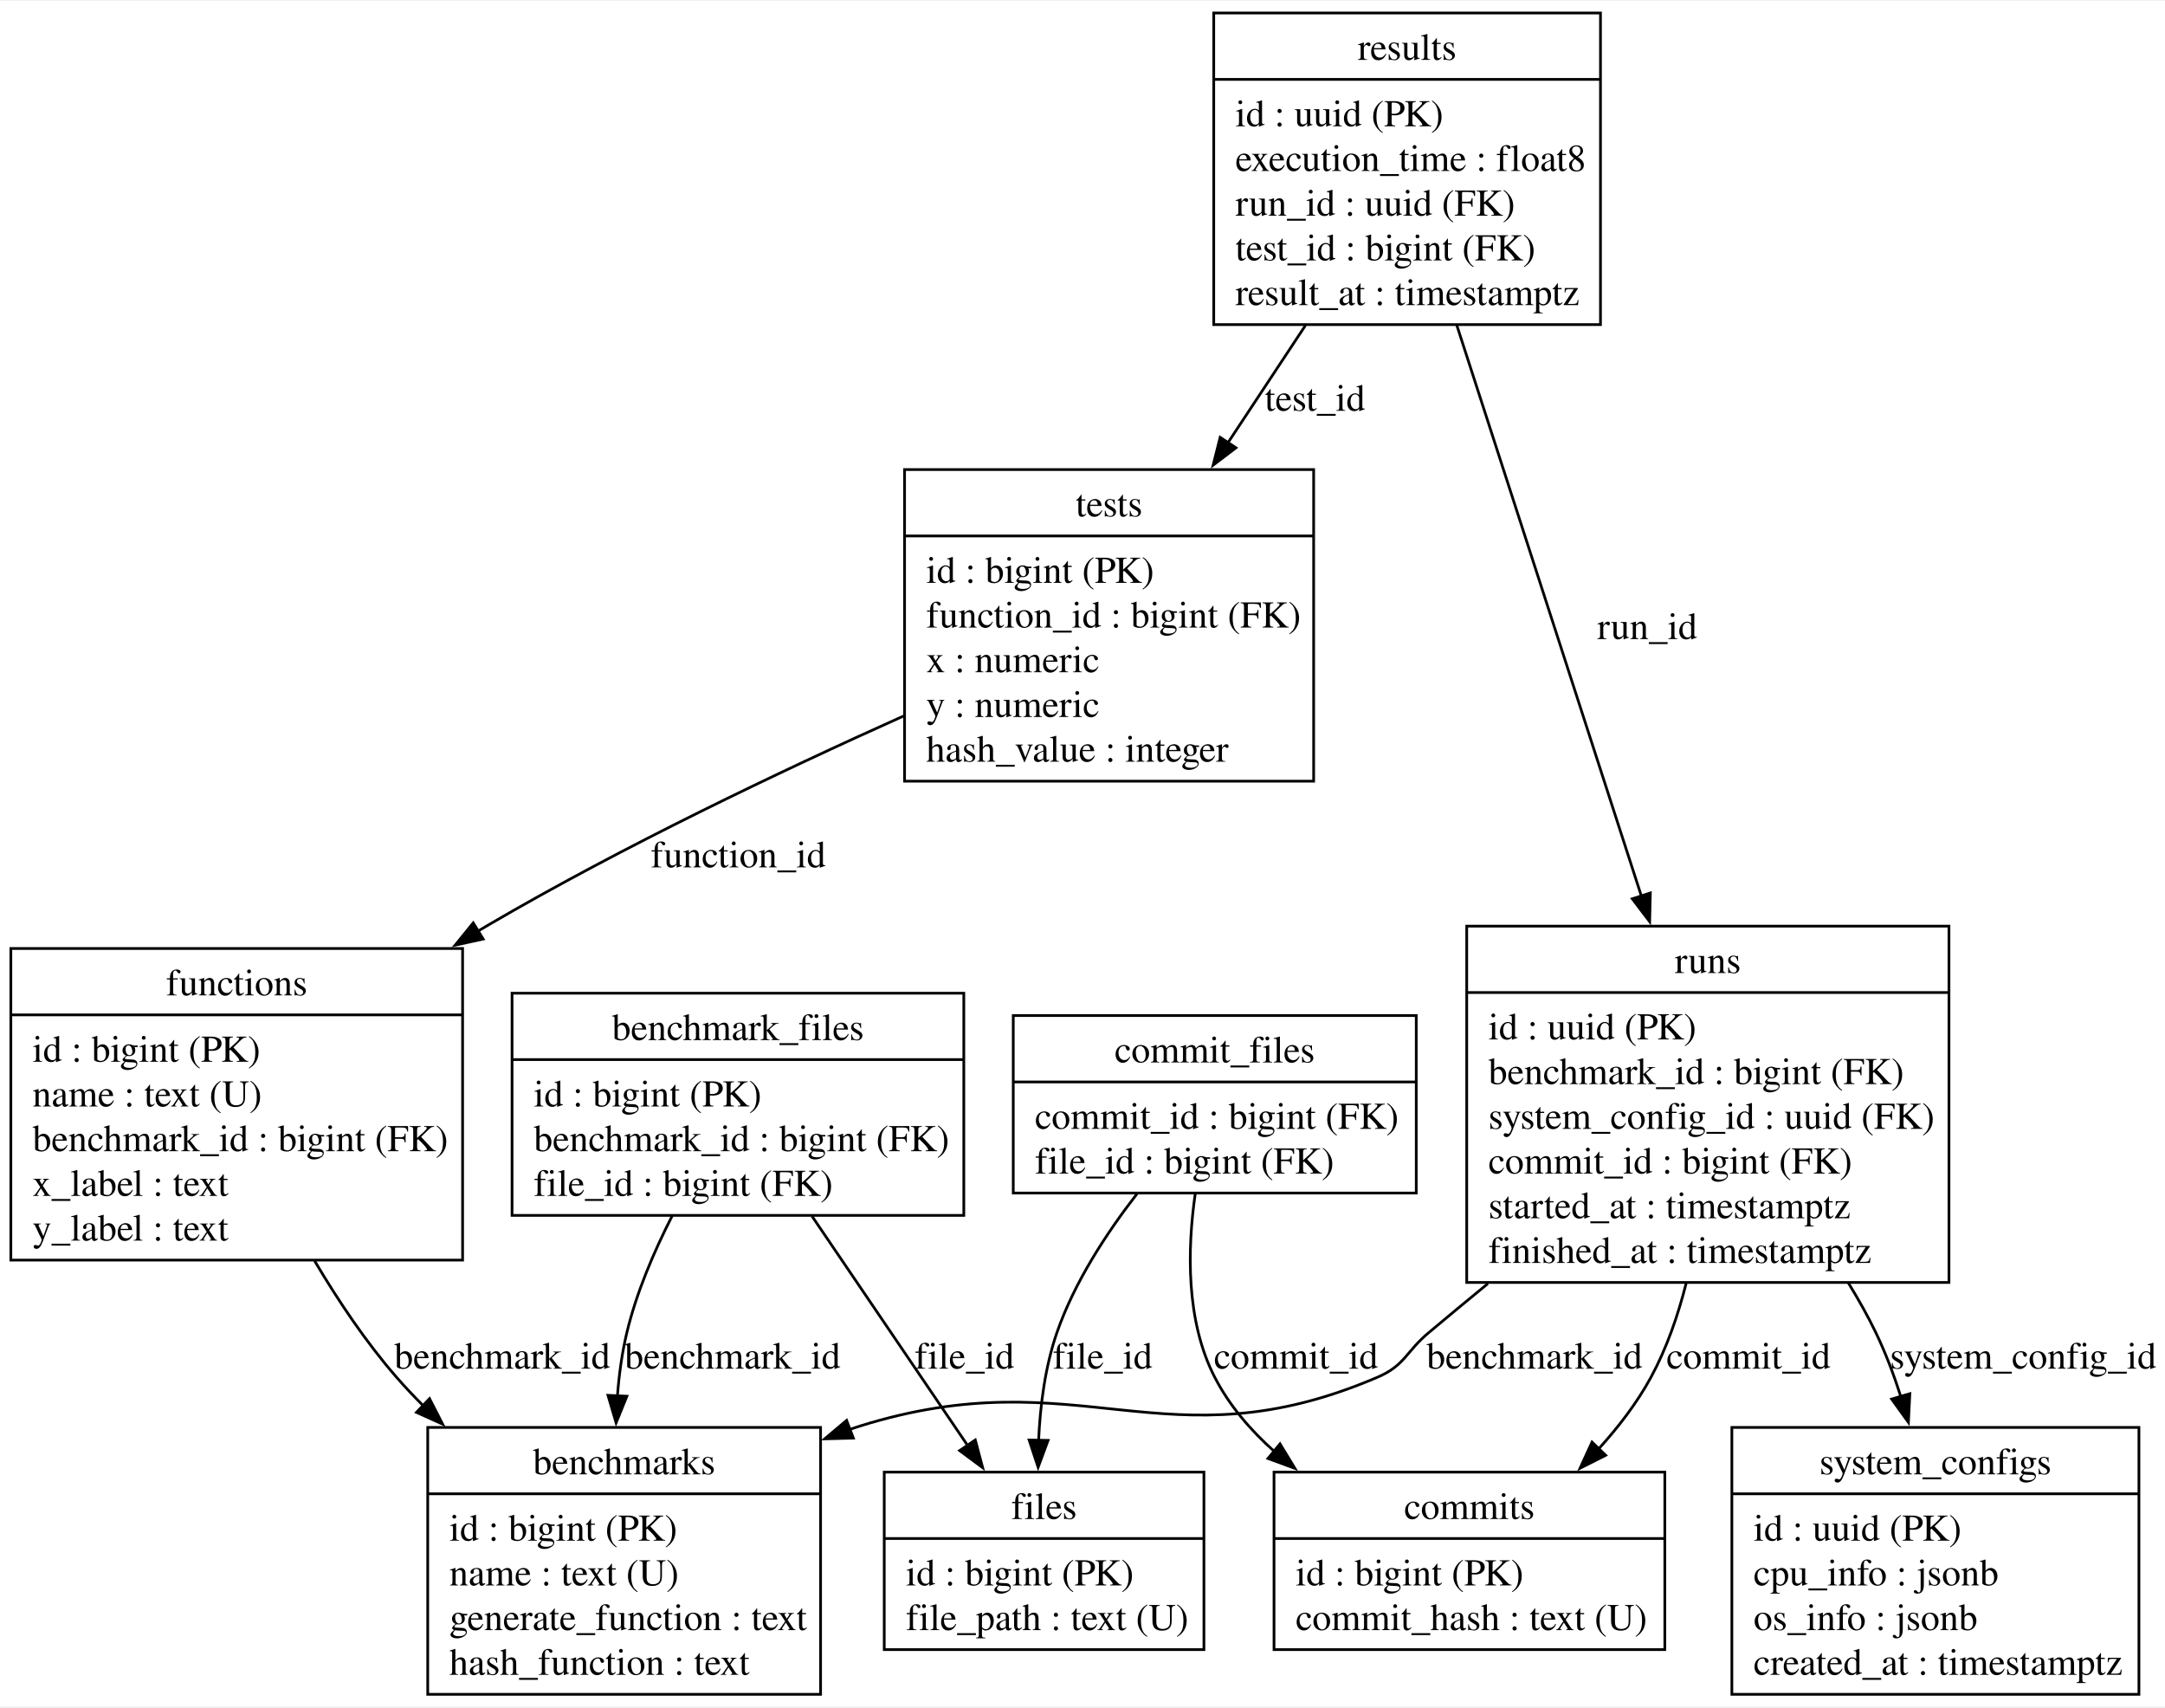
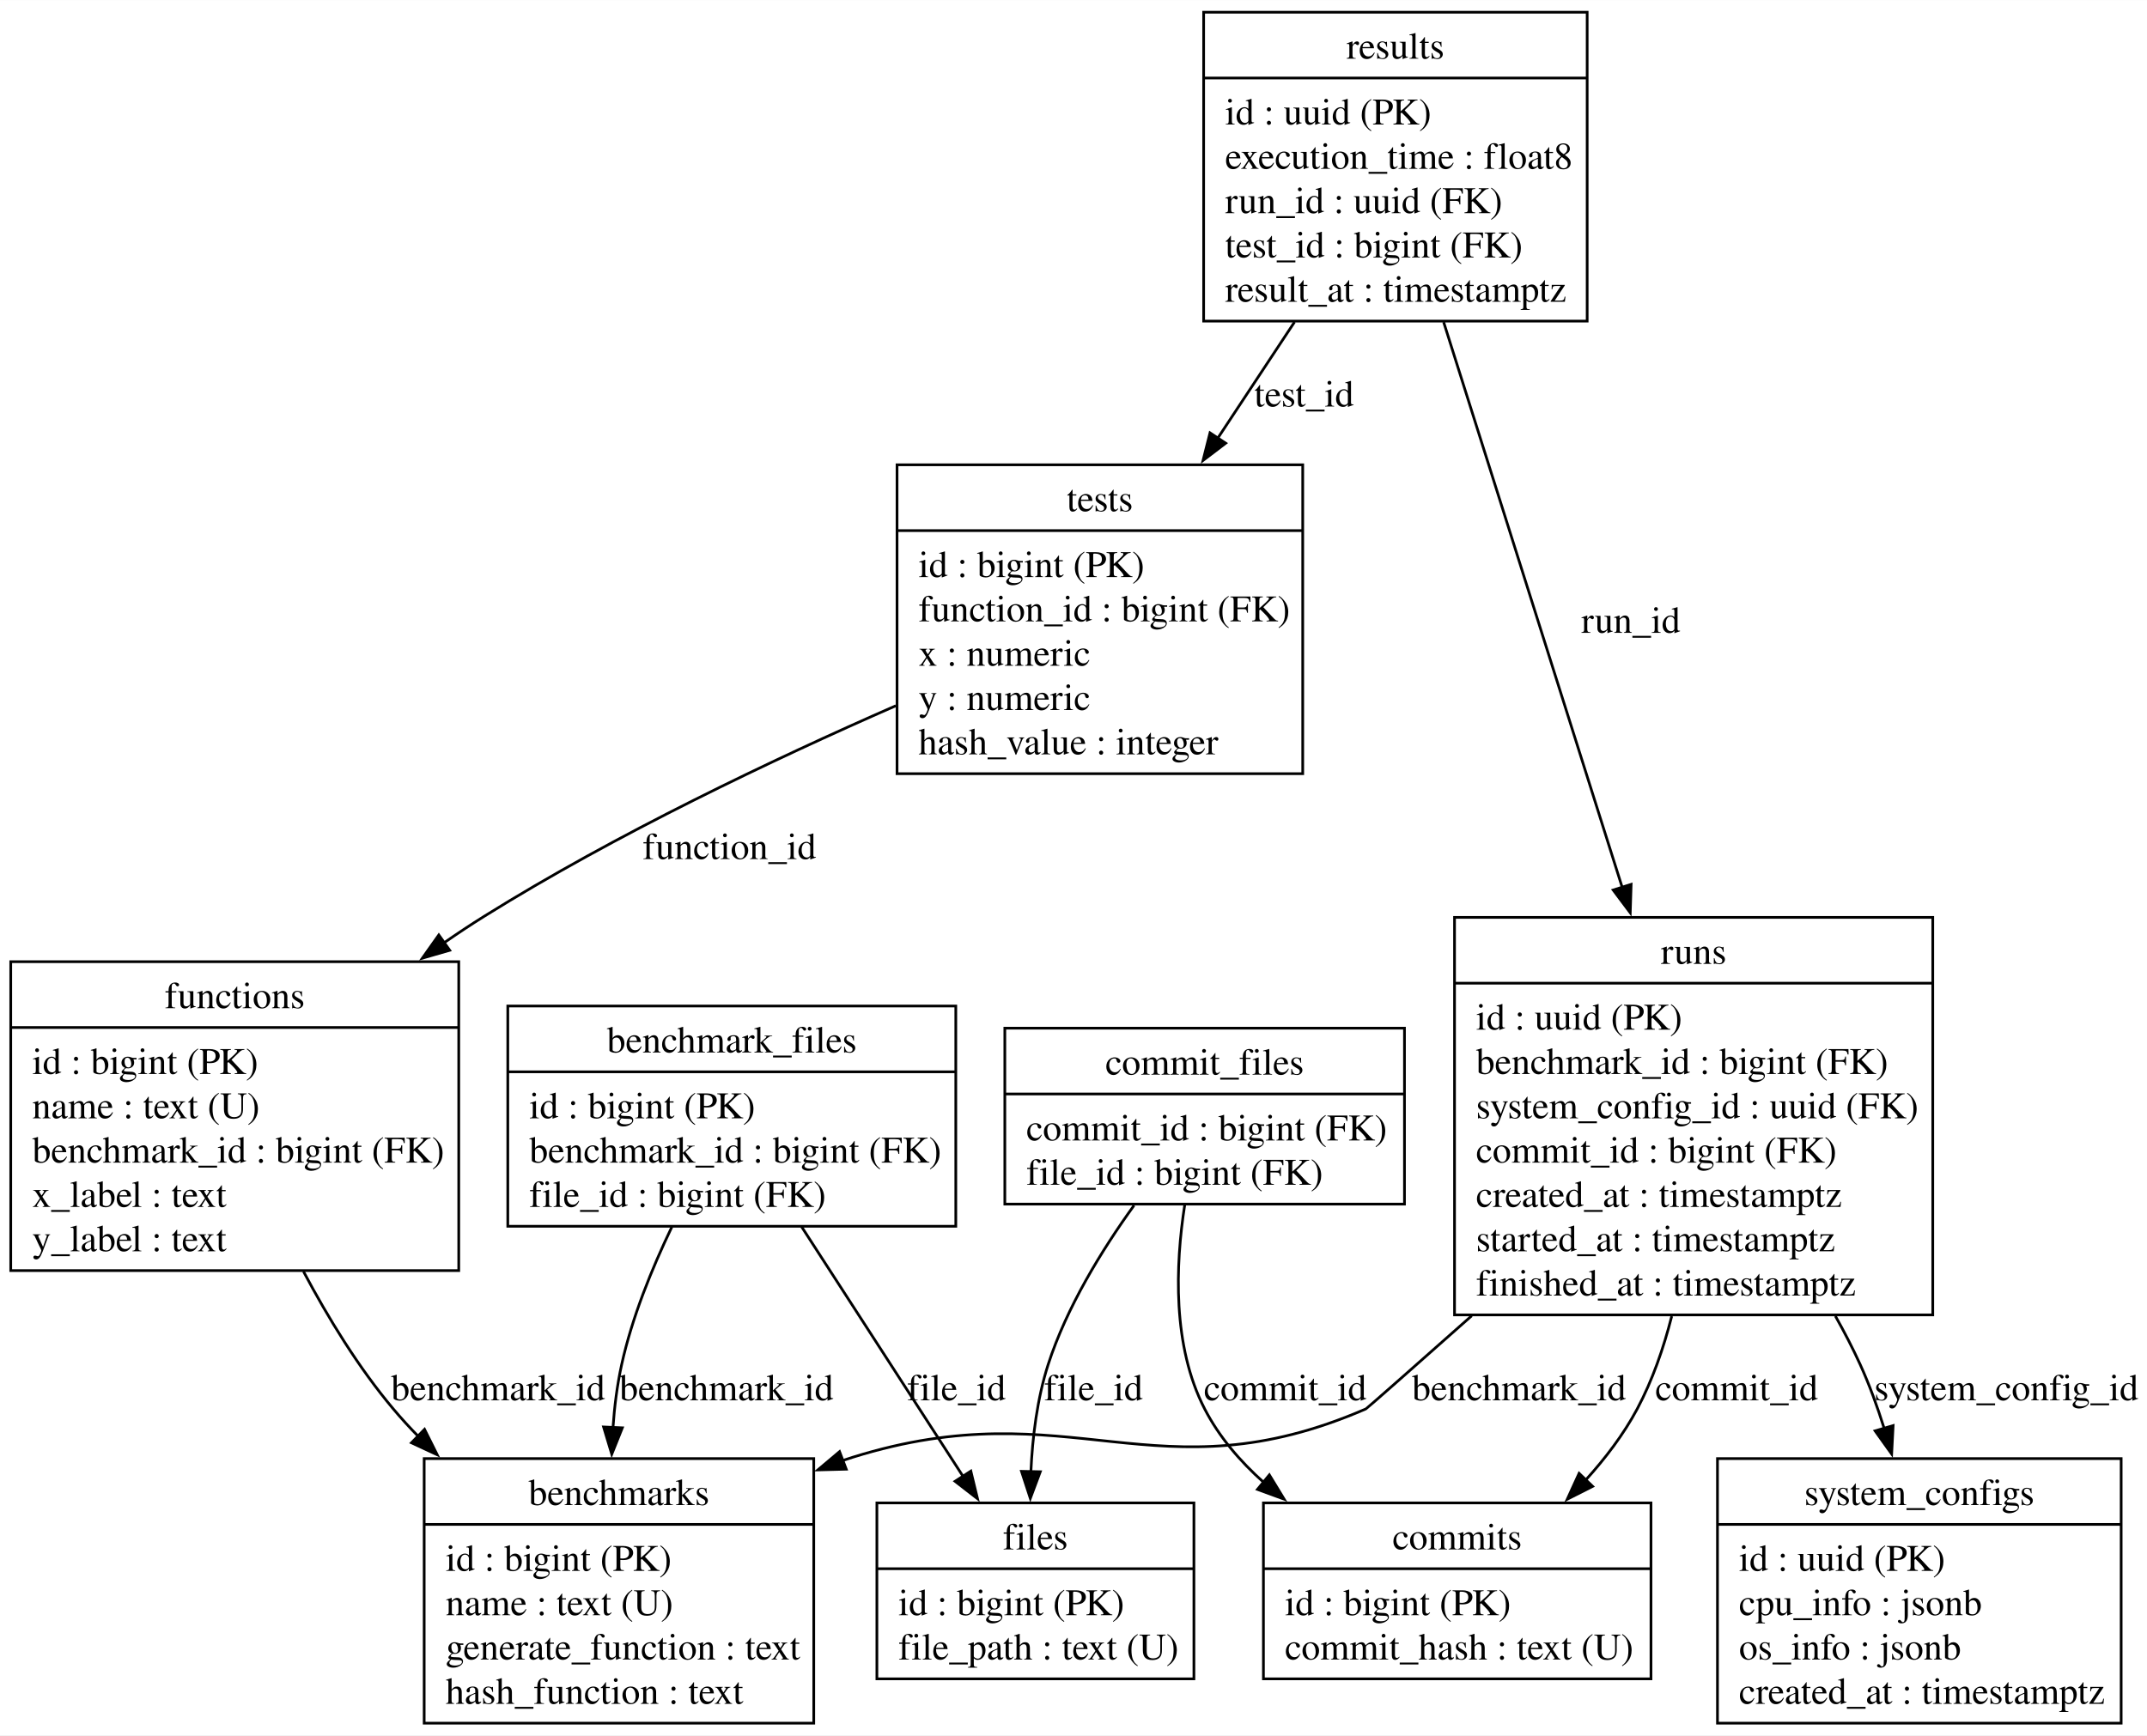
- <svg xmlns="http://www.w3.org/2000/svg" width="799pt" height="630pt" viewBox="0.00 0.00 799.12 629.50">
-   <g id="graph0" class="graph" transform="scale(1 1) rotate(0) translate(4 625.5)">
-     <polygon fill="white" stroke="none" points="-4,4 -4,-625.5 795.12,-625.5 795.12,4 -4,4" />
+ <svg xmlns="http://www.w3.org/2000/svg" width="799pt" height="646pt" viewBox="0.00 0.00 799.12 646.00">
+   <g id="graph0" class="graph" transform="scale(1 1) rotate(0) translate(4 642)">
+     <polygon fill="white" stroke="none" points="-4,4 -4,-642 795.12,-642 795.12,4 -4,4" />
    <g id="node1" class="node">
      <polygon fill="none" stroke="black" points="153.88,-0.5 153.88,-99 298.88,-99 298.88,-0.5 153.88,-0.5" />
      <text text-anchor="middle" x="226.38" y="-81.7" font-family="Times,serif" font-size="14.00">benchmarks</text>
      <polyline fill="none" stroke="black" points="153.88,-74.5 298.88,-74.5" />
      <text text-anchor="start" x="161.88" y="-57.2" font-family="Times,serif" font-size="14.00">id : bigint (PK)</text>
      <text text-anchor="start" x="161.88" y="-40.7" font-family="Times,serif" font-size="14.00">name : text (U)</text>
      <text text-anchor="start" x="161.88" y="-24.2" font-family="Times,serif" font-size="14.00">generate_function : text</text>
      <text text-anchor="start" x="161.88" y="-7.7" font-family="Times,serif" font-size="14.00">hash_function : text</text>
    </g>
    <g id="node2" class="node">
-       <polygon fill="none" stroke="black" points="185,-177.25 185,-259.25 351.75,-259.25 351.75,-177.25 185,-177.25" />
-       <text text-anchor="middle" x="268.38" y="-241.95" font-family="Times,serif" font-size="14.00">benchmark_files</text>
-       <polyline fill="none" stroke="black" points="185,-234.75 351.75,-234.75" />
-       <text text-anchor="start" x="193" y="-217.45" font-family="Times,serif" font-size="14.00">id : bigint (PK)</text>
-       <text text-anchor="start" x="193" y="-200.95" font-family="Times,serif" font-size="14.00">benchmark_id : bigint (FK)</text>
-       <text text-anchor="start" x="193" y="-184.45" font-family="Times,serif" font-size="14.00">file_id : bigint (FK)</text>
+       <polygon fill="none" stroke="black" points="185,-185.5 185,-267.5 351.75,-267.5 351.75,-185.5 185,-185.5" />
+       <text text-anchor="middle" x="268.38" y="-250.2" font-family="Times,serif" font-size="14.00">benchmark_files</text>
+       <polyline fill="none" stroke="black" points="185,-243 351.75,-243" />
+       <text text-anchor="start" x="193" y="-225.7" font-family="Times,serif" font-size="14.00">id : bigint (PK)</text>
+       <text text-anchor="start" x="193" y="-209.2" font-family="Times,serif" font-size="14.00">benchmark_id : bigint (FK)</text>
+       <text text-anchor="start" x="193" y="-192.7" font-family="Times,serif" font-size="14.00">file_id : bigint (FK)</text>
    </g>
    <g id="edge1" class="edge">
-       <path fill="none" stroke="black" d="M244.13,-177.12C237.36,-163.87 230.9,-148.73 227.38,-134 225.57,-126.45 224.48,-118.41 223.88,-110.41" />
-       <polygon fill="black" stroke="black" points="227.39,-110.51 223.41,-100.69 220.4,-110.85 227.39,-110.51" />
+       <path fill="none" stroke="black" d="M246.08,-185.28C238.62,-169.74 231.23,-151.51 227.38,-134 225.71,-126.42 224.69,-118.36 224.14,-110.35" />
+       <polygon fill="black" stroke="black" points="227.64,-110.46 223.7,-100.63 220.65,-110.78 227.64,-110.46" />
      <text text-anchor="middle" x="266.38" y="-120.7" font-family="Times,serif" font-size="14.00">benchmark_id</text>
    </g>
    <g id="node9" class="node">
      <polygon fill="none" stroke="black" points="322.38,-17 322.38,-82.5 440.38,-82.5 440.38,-17 322.38,-17" />
      <text text-anchor="middle" x="381.38" y="-65.2" font-family="Times,serif" font-size="14.00">files</text>
      <polyline fill="none" stroke="black" points="322.38,-58 440.38,-58" />
      <text text-anchor="start" x="330.38" y="-40.7" font-family="Times,serif" font-size="14.00">id : bigint (PK)</text>
      <text text-anchor="start" x="330.38" y="-24.2" font-family="Times,serif" font-size="14.00">file_path : text (U)</text>
    </g>
    <g id="edge2" class="edge">
-       <path fill="none" stroke="black" d="M295.73,-176.94C313.18,-151.23 335.74,-117.99 353.33,-92.08" />
-       <polygon fill="black" stroke="black" points="355.99,-94.38 358.71,-84.14 350.2,-90.45 355.99,-94.38" />
+       <path fill="none" stroke="black" d="M294.3,-185.41C312.31,-157.56 336.25,-120.53 354.47,-92.35" />
+       <polygon fill="black" stroke="black" points="357.35,-94.35 359.84,-84.06 351.47,-90.55 357.35,-94.35" />
      <text text-anchor="middle" x="352" y="-120.7" font-family="Times,serif" font-size="14.00">file_id</text>
    </g>
    <g id="node3" class="node">
-       <polygon fill="none" stroke="black" points="0,-160.75 0,-275.75 166.75,-275.75 166.75,-160.75 0,-160.75" />
-       <text text-anchor="middle" x="83.38" y="-258.45" font-family="Times,serif" font-size="14.00">functions</text>
-       <polyline fill="none" stroke="black" points="0,-251.25 166.75,-251.25" />
-       <text text-anchor="start" x="8" y="-233.95" font-family="Times,serif" font-size="14.00">id : bigint (PK)</text>
-       <text text-anchor="start" x="8" y="-217.45" font-family="Times,serif" font-size="14.00">name : text (U)</text>
-       <text text-anchor="start" x="8" y="-200.95" font-family="Times,serif" font-size="14.00">benchmark_id : bigint (FK)</text>
-       <text text-anchor="start" x="8" y="-184.45" font-family="Times,serif" font-size="14.00">x_label : text</text>
-       <text text-anchor="start" x="8" y="-167.95" font-family="Times,serif" font-size="14.00">y_label : text</text>
+       <polygon fill="none" stroke="black" points="0,-169 0,-284 166.75,-284 166.75,-169 0,-169" />
+       <text text-anchor="middle" x="83.38" y="-266.7" font-family="Times,serif" font-size="14.00">functions</text>
+       <polyline fill="none" stroke="black" points="0,-259.5 166.75,-259.5" />
+       <text text-anchor="start" x="8" y="-242.2" font-family="Times,serif" font-size="14.00">id : bigint (PK)</text>
+       <text text-anchor="start" x="8" y="-225.7" font-family="Times,serif" font-size="14.00">name : text (U)</text>
+       <text text-anchor="start" x="8" y="-209.2" font-family="Times,serif" font-size="14.00">benchmark_id : bigint (FK)</text>
+       <text text-anchor="start" x="8" y="-192.7" font-family="Times,serif" font-size="14.00">x_label : text</text>
+       <text text-anchor="start" x="8" y="-176.2" font-family="Times,serif" font-size="14.00">y_label : text</text>
    </g>
    <g id="edge3" class="edge">
-       <path fill="none" stroke="black" d="M112.14,-160.45C120.86,-145.72 131.14,-130.39 142.38,-117.5 145.47,-113.95 148.78,-110.44 152.22,-107.01" />
-       <polygon fill="black" stroke="black" points="154.55,-109.63 159.38,-100.2 149.72,-104.56 154.55,-109.63" />
+       <path fill="none" stroke="black" d="M108.96,-168.67C118.17,-151.31 129.51,-132.78 142.38,-117.5 145.34,-113.97 148.52,-110.5 151.85,-107.11" />
+       <polygon fill="black" stroke="black" points="154.01,-109.9 158.74,-100.42 149.13,-104.88 154.01,-109.9" />
      <text text-anchor="middle" x="181.38" y="-120.7" font-family="Times,serif" font-size="14.00">benchmark_id</text>
    </g>
    <g id="node4" class="node">
      <polygon fill="none" stroke="black" points="635.25,-0.5 635.25,-99 785.5,-99 785.5,-0.5 635.25,-0.5" />
      <text text-anchor="middle" x="710.38" y="-81.7" font-family="Times,serif" font-size="14.00">system_configs</text>
      <polyline fill="none" stroke="black" points="635.25,-74.5 785.5,-74.5" />
      <text text-anchor="start" x="643.25" y="-57.2" font-family="Times,serif" font-size="14.00">id : uuid (PK)</text>
      <text text-anchor="start" x="643.25" y="-40.7" font-family="Times,serif" font-size="14.00">cpu_info : jsonb</text>
      <text text-anchor="start" x="643.25" y="-24.2" font-family="Times,serif" font-size="14.00">os_info : jsonb</text>
      <text text-anchor="start" x="643.25" y="-7.7" font-family="Times,serif" font-size="14.00">created_at : timestamptz</text>
    </g>
    <g id="node5" class="node">
-       <polygon fill="none" stroke="black" points="444,-506 444,-621 586.75,-621 586.75,-506 444,-506" />
-       <text text-anchor="middle" x="515.38" y="-603.7" font-family="Times,serif" font-size="14.00">results</text>
-       <polyline fill="none" stroke="black" points="444,-596.5 586.75,-596.5" />
-       <text text-anchor="start" x="452" y="-579.2" font-family="Times,serif" font-size="14.00">id : uuid (PK)</text>
-       <text text-anchor="start" x="452" y="-562.7" font-family="Times,serif" font-size="14.00">execution_time : float8</text>
-       <text text-anchor="start" x="452" y="-546.2" font-family="Times,serif" font-size="14.00">run_id : uuid (FK)</text>
-       <text text-anchor="start" x="452" y="-529.7" font-family="Times,serif" font-size="14.00">test_id : bigint (FK)</text>
-       <text text-anchor="start" x="452" y="-513.2" font-family="Times,serif" font-size="14.00">result_at : timestamptz</text>
+       <polygon fill="none" stroke="black" points="444,-522.5 444,-637.5 586.75,-637.5 586.75,-522.5 444,-522.5" />
+       <text text-anchor="middle" x="515.38" y="-620.2" font-family="Times,serif" font-size="14.00">results</text>
+       <polyline fill="none" stroke="black" points="444,-613 586.75,-613" />
+       <text text-anchor="start" x="452" y="-595.7" font-family="Times,serif" font-size="14.00">id : uuid (PK)</text>
+       <text text-anchor="start" x="452" y="-579.2" font-family="Times,serif" font-size="14.00">execution_time : float8</text>
+       <text text-anchor="start" x="452" y="-562.7" font-family="Times,serif" font-size="14.00">run_id : uuid (FK)</text>
+       <text text-anchor="start" x="452" y="-546.2" font-family="Times,serif" font-size="14.00">test_id : bigint (FK)</text>
+       <text text-anchor="start" x="452" y="-529.7" font-family="Times,serif" font-size="14.00">result_at : timestamptz</text>
    </g>
    <g id="node6" class="node">
-       <polygon fill="none" stroke="black" points="537.38,-152.5 537.38,-284 715.38,-284 715.38,-152.5 537.38,-152.5" />
-       <text text-anchor="middle" x="626.38" y="-266.7" font-family="Times,serif" font-size="14.00">runs</text>
-       <polyline fill="none" stroke="black" points="537.38,-259.5 715.38,-259.5" />
-       <text text-anchor="start" x="545.38" y="-242.2" font-family="Times,serif" font-size="14.00">id : uuid (PK)</text>
-       <text text-anchor="start" x="545.38" y="-225.7" font-family="Times,serif" font-size="14.00">benchmark_id : bigint (FK)</text>
-       <text text-anchor="start" x="545.38" y="-209.2" font-family="Times,serif" font-size="14.00">system_config_id : uuid (FK)</text>
-       <text text-anchor="start" x="545.38" y="-192.7" font-family="Times,serif" font-size="14.00">commit_id : bigint (FK)</text>
+       <polygon fill="none" stroke="black" points="537.38,-152.5 537.38,-300.5 715.38,-300.5 715.38,-152.5 537.38,-152.5" />
+       <text text-anchor="middle" x="626.38" y="-283.2" font-family="Times,serif" font-size="14.00">runs</text>
+       <polyline fill="none" stroke="black" points="537.38,-276 715.38,-276" />
+       <text text-anchor="start" x="545.38" y="-258.7" font-family="Times,serif" font-size="14.00">id : uuid (PK)</text>
+       <text text-anchor="start" x="545.38" y="-242.2" font-family="Times,serif" font-size="14.00">benchmark_id : bigint (FK)</text>
+       <text text-anchor="start" x="545.38" y="-225.7" font-family="Times,serif" font-size="14.00">system_config_id : uuid (FK)</text>
+       <text text-anchor="start" x="545.38" y="-209.2" font-family="Times,serif" font-size="14.00">commit_id : bigint (FK)</text>
+       <text text-anchor="start" x="545.38" y="-192.7" font-family="Times,serif" font-size="14.00">created_at : timestamptz</text>
      <text text-anchor="start" x="545.38" y="-176.2" font-family="Times,serif" font-size="14.00">started_at : timestamptz</text>
      <text text-anchor="start" x="545.38" y="-159.7" font-family="Times,serif" font-size="14.00">finished_at : timestamptz</text>
    </g>
    <g id="edge4" class="edge">
-       <path fill="none" stroke="black" d="M533.7,-505.82C552.33,-448.22 581.3,-358.65 601.88,-294.99" />
-       <polygon fill="black" stroke="black" points="605.15,-296.25 604.9,-285.66 598.49,-294.09 605.15,-296.25" />
-       <text text-anchor="middle" x="604" y="-389.95" font-family="Times,serif" font-size="14.00">run_id</text>
+       <path fill="none" stroke="black" d="M533.33,-522.13C551.35,-465.08 579.31,-376.55 599.87,-311.42" />
+       <polygon fill="black" stroke="black" points="603.11,-312.8 602.78,-302.21 596.43,-310.69 603.11,-312.8" />
+       <text text-anchor="middle" x="603" y="-406.45" font-family="Times,serif" font-size="14.00">run_id</text>
    </g>
    <g id="node7" class="node">
-       <polygon fill="none" stroke="black" points="329.88,-337.5 329.88,-452.5 480.88,-452.5 480.88,-337.5 329.88,-337.5" />
-       <text text-anchor="middle" x="405.38" y="-435.2" font-family="Times,serif" font-size="14.00">tests</text>
-       <polyline fill="none" stroke="black" points="329.88,-428 480.88,-428" />
-       <text text-anchor="start" x="337.88" y="-410.7" font-family="Times,serif" font-size="14.00">id : bigint (PK)</text>
-       <text text-anchor="start" x="337.88" y="-394.2" font-family="Times,serif" font-size="14.00">function_id : bigint (FK)</text>
-       <text text-anchor="start" x="337.88" y="-377.7" font-family="Times,serif" font-size="14.00">x : numeric</text>
-       <text text-anchor="start" x="337.88" y="-361.2" font-family="Times,serif" font-size="14.00">y : numeric</text>
-       <text text-anchor="start" x="337.88" y="-344.7" font-family="Times,serif" font-size="14.00">hash_value : integer</text>
+       <polygon fill="none" stroke="black" points="329.88,-354 329.88,-469 480.88,-469 480.88,-354 329.88,-354" />
+       <text text-anchor="middle" x="405.38" y="-451.7" font-family="Times,serif" font-size="14.00">tests</text>
+       <polyline fill="none" stroke="black" points="329.88,-444.5 480.88,-444.5" />
+       <text text-anchor="start" x="337.88" y="-427.2" font-family="Times,serif" font-size="14.00">id : bigint (PK)</text>
+       <text text-anchor="start" x="337.88" y="-410.7" font-family="Times,serif" font-size="14.00">function_id : bigint (FK)</text>
+       <text text-anchor="start" x="337.88" y="-394.2" font-family="Times,serif" font-size="14.00">x : numeric</text>
+       <text text-anchor="start" x="337.88" y="-377.7" font-family="Times,serif" font-size="14.00">y : numeric</text>
+       <text text-anchor="start" x="337.88" y="-361.2" font-family="Times,serif" font-size="14.00">hash_value : integer</text>
    </g>
    <g id="edge5" class="edge">
-       <path fill="none" stroke="black" d="M477.83,-505.67C468.59,-491.68 458.61,-476.58 449.11,-462.19" />
-       <polygon fill="black" stroke="black" points="452.21,-460.54 443.77,-454.12 446.37,-464.4 452.21,-460.54" />
-       <text text-anchor="middle" x="481.38" y="-474.2" font-family="Times,serif" font-size="14.00">test_id</text>
+       <path fill="none" stroke="black" d="M477.83,-522.17C468.59,-508.18 458.61,-493.08 449.11,-478.69" />
+       <polygon fill="black" stroke="black" points="452.21,-477.04 443.77,-470.62 446.37,-480.9 452.21,-477.04" />
+       <text text-anchor="middle" x="481.38" y="-490.7" font-family="Times,serif" font-size="14.00">test_id</text>
    </g>
    <g id="edge6" class="edge">
-       <path fill="none" stroke="black" d="M545.19,-152.08C537.79,-146 530.42,-139.91 523.38,-134 514.8,-126.82 514.66,-121.9 504.38,-117.5 425.99,-83.94 394.77,-124.89 313.38,-99.5 312.03,-99.08 310.68,-98.64 309.32,-98.17" />
+       <path fill="none" stroke="black" d="M543.77,-152.17C522.2,-133.06 504.77,-117.67 504.38,-117.5 426.15,-83.57 394.77,-124.89 313.38,-99.5 312.03,-99.08 310.68,-98.64 309.32,-98.17" />
      <polygon fill="black" stroke="black" points="310.98,-95.06 300.39,-94.78 308.49,-101.6 310.98,-95.06" />
-       <text text-anchor="middle" x="562.38" y="-120.7" font-family="Times,serif" font-size="14.00">benchmark_id</text>
+       <text text-anchor="middle" x="561.38" y="-120.7" font-family="Times,serif" font-size="14.00">benchmark_id</text>
    </g>
    <g id="edge7" class="edge">
-       <path fill="none" stroke="black" d="M678.21,-152.38C681.94,-146.34 685.4,-140.17 688.38,-134 691.95,-126.59 695,-118.53 697.59,-110.43" />
-       <polygon fill="black" stroke="black" points="700.94,-111.45 700.41,-100.87 694.22,-109.47 700.94,-111.45" />
+       <path fill="none" stroke="black" d="M679.14,-152.07C682.51,-146.09 685.63,-140.03 688.38,-134 691.78,-126.52 694.74,-118.41 697.28,-110.28" />
+       <polygon fill="black" stroke="black" points="700.63,-111.29 700.08,-100.71 693.91,-109.33 700.63,-111.29" />
      <text text-anchor="middle" x="742.75" y="-120.7" font-family="Times,serif" font-size="14.00">system_config_id</text>
    </g>
    <g id="node8" class="node">
      <polygon fill="none" stroke="black" points="466.25,-17 466.25,-82.5 610.5,-82.5 610.5,-17 466.25,-17" />
      <text text-anchor="middle" x="538.38" y="-65.2" font-family="Times,serif" font-size="14.00">commits</text>
      <polyline fill="none" stroke="black" points="466.25,-58 610.5,-58" />
      <text text-anchor="start" x="474.25" y="-40.7" font-family="Times,serif" font-size="14.00">id : bigint (PK)</text>
      <text text-anchor="start" x="474.25" y="-24.2" font-family="Times,serif" font-size="14.00">commit_hash : text (U)</text>
    </g>
    <g id="edge8" class="edge">
-       <path fill="none" stroke="black" d="M618.39,-152.25C615.35,-140.25 611.16,-128.15 605.38,-117.5 600.26,-108.08 593.39,-99.12 586,-91" />
-       <polygon fill="black" stroke="black" points="588.67,-88.72 579.21,-83.94 583.63,-93.58 588.67,-88.72" />
-       <text text-anchor="middle" x="641.38" y="-120.7" font-family="Times,serif" font-size="14.00">commit_id</text>
+       <path fill="none" stroke="black" d="M618.22,-152.01C615.18,-140.05 611.03,-128.12 605.38,-117.5 600.33,-108.04 593.5,-99.06 586.12,-90.93" />
+       <polygon fill="black" stroke="black" points="588.79,-88.66 579.34,-83.88 583.75,-93.51 588.79,-88.66" />
+       <text text-anchor="middle" x="642.38" y="-120.7" font-family="Times,serif" font-size="14.00">commit_id</text>
    </g>
    <g id="edge9" class="edge">
-       <path fill="none" stroke="black" d="M329.5,-361.54C284.12,-341.19 225.84,-313.41 176.38,-284.5 174.96,-283.68 173.55,-282.84 172.13,-281.98" />
-       <polygon fill="black" stroke="black" points="174.35,-279.24 164,-276.98 170.68,-285.2 174.35,-279.24" />
-       <text text-anchor="middle" x="268.5" y="-305.7" font-family="Times,serif" font-size="14.00">function_id</text>
+       <path fill="none" stroke="black" d="M329.42,-379.29C283.73,-359.28 225.18,-331.42 176.38,-301 171.3,-297.84 166.18,-294.44 161.09,-290.91" />
+       <polygon fill="black" stroke="black" points="163.38,-288.25 153.2,-285.31 159.33,-293.96 163.38,-288.25" />
+       <text text-anchor="middle" x="267.5" y="-322.2" font-family="Times,serif" font-size="14.00">function_id</text>
    </g>
    <g id="node10" class="node">
-       <polygon fill="none" stroke="black" points="370,-185.5 370,-251 518.75,-251 518.75,-185.5 370,-185.5" />
-       <text text-anchor="middle" x="444.38" y="-233.7" font-family="Times,serif" font-size="14.00">commit_files</text>
-       <polyline fill="none" stroke="black" points="370,-226.5 518.75,-226.5" />
-       <text text-anchor="start" x="378" y="-209.2" font-family="Times,serif" font-size="14.00">commit_id : bigint (FK)</text>
-       <text text-anchor="start" x="378" y="-192.7" font-family="Times,serif" font-size="14.00">file_id : bigint (FK)</text>
+       <polygon fill="none" stroke="black" points="370,-193.75 370,-259.25 518.75,-259.25 518.75,-193.75 370,-193.75" />
+       <text text-anchor="middle" x="444.38" y="-241.95" font-family="Times,serif" font-size="14.00">commit_files</text>
+       <polyline fill="none" stroke="black" points="370,-234.75 518.75,-234.75" />
+       <text text-anchor="start" x="378" y="-217.45" font-family="Times,serif" font-size="14.00">commit_id : bigint (FK)</text>
+       <text text-anchor="start" x="378" y="-200.95" font-family="Times,serif" font-size="14.00">file_id : bigint (FK)</text>
    </g>
    <g id="edge10" class="edge">
-       <path fill="none" stroke="black" d="M437.19,-185.38C434.24,-164.88 433.65,-138.27 444.38,-117.5 449.73,-107.12 457.53,-98.01 466.38,-90.12" />
+       <path fill="none" stroke="black" d="M436.96,-193.44C433.46,-170.94 432.33,-140.82 444.38,-117.5 449.73,-107.12 457.53,-98.01 466.38,-90.12" />
      <polygon fill="black" stroke="black" points="468.46,-92.94 473.97,-83.89 464.02,-87.53 468.46,-92.94" />
      <text text-anchor="middle" x="474.38" y="-120.7" font-family="Times,serif" font-size="14.00">commit_id</text>
    </g>
    <g id="edge11" class="edge">
-       <path fill="none" stroke="black" d="M415.66,-185.19C404.34,-170.61 392.54,-152.5 386.12,-134 381.76,-121.41 379.92,-107.11 379.35,-93.96" />
-       <polygon fill="black" stroke="black" points="382.86,-94.22 379.18,-84.29 375.86,-94.35 382.86,-94.22" />
+       <path fill="none" stroke="black" d="M418.09,-193.26C406.07,-176.6 393,-155.33 386.12,-134 382.04,-121.32 380.27,-107 379.69,-93.85" />
+       <polygon fill="black" stroke="black" points="383.2,-94.11 379.49,-84.18 376.2,-94.26 383.2,-94.11" />
      <text text-anchor="middle" x="403" y="-120.7" font-family="Times,serif" font-size="14.00">file_id</text>
    </g>
  </g>
</svg>
